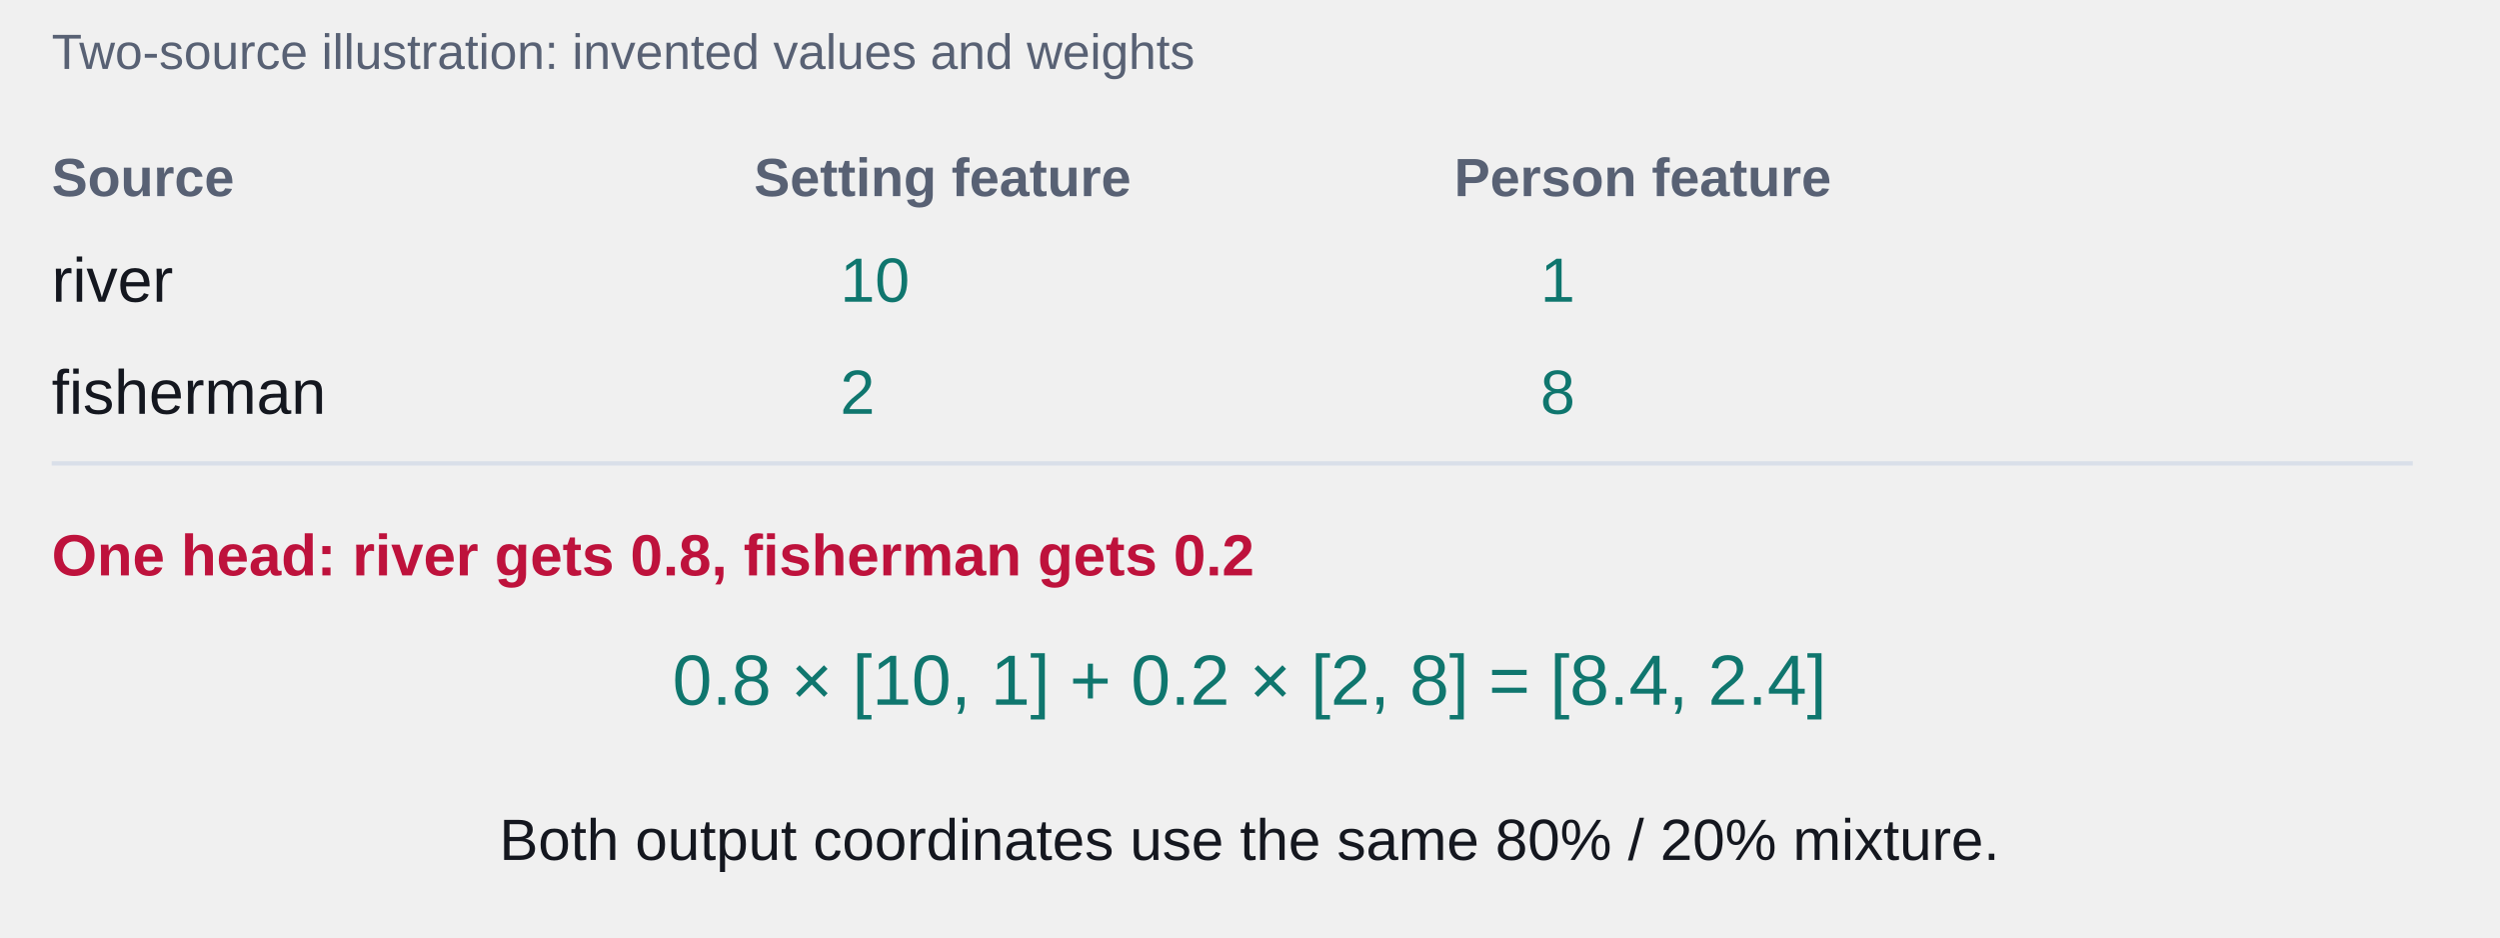
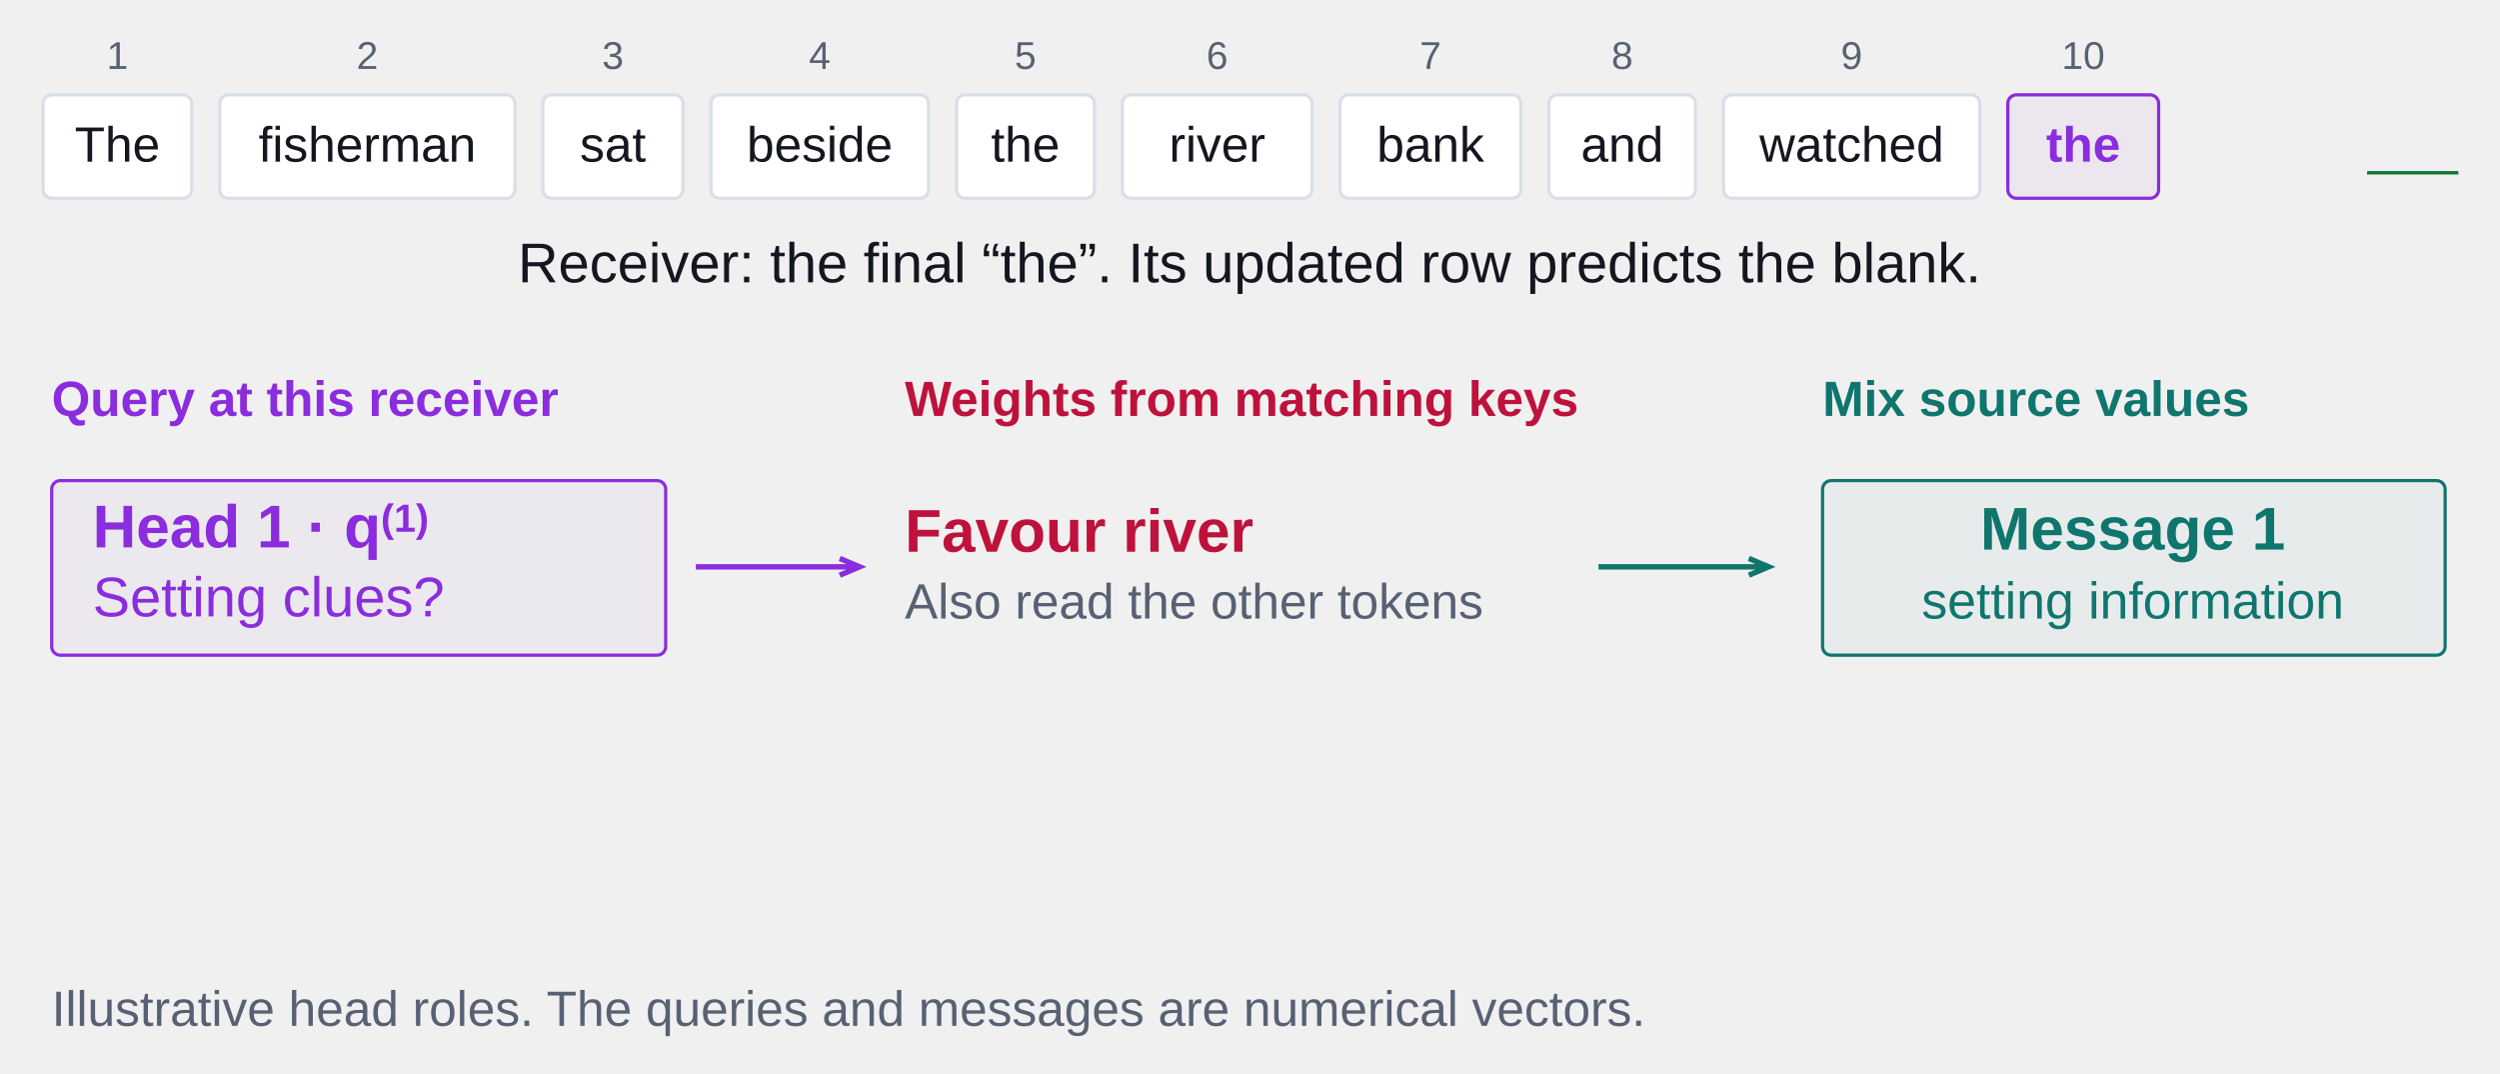
- <svg xmlns="http://www.w3.org/2000/svg" viewBox="0 0 1160 435" role="img" aria-label="One weight per source multiplies every value coordinate" style="font-family:Avenir Next,Segoe UI,Arial,sans-serif">
-   <text x="24" y="32" font-size="23" fill="#586174" text-anchor="start" font-weight="500">Two-source illustration: invented values and weights</text>
-   <text x="24" y="91" font-size="25" fill="#586174" text-anchor="start" font-weight="600">Source</text>
-   <text x="350" y="91" font-size="25" fill="#586174" text-anchor="start" font-weight="600">Setting feature</text>
-   <text x="675" y="91" font-size="25" fill="#586174" text-anchor="start" font-weight="600">Person feature</text>
-   <text x="24" y="140" font-size="29" fill="#14171f" text-anchor="start" font-weight="500">river</text>
-   <text x="390" y="140" font-size="29" fill="#0f766e" text-anchor="start" font-weight="500">10</text>
-   <text x="715" y="140" font-size="29" fill="#0f766e" text-anchor="start" font-weight="500">1</text>
-   <text x="24" y="192" font-size="29" fill="#14171f" text-anchor="start" font-weight="500">fisherman</text>
-   <text x="390" y="192" font-size="29" fill="#0f766e" text-anchor="start" font-weight="500">2</text>
-   <text x="715" y="192" font-size="29" fill="#0f766e" text-anchor="start" font-weight="500">8</text>
-   <path d="M24 215 H1120" fill="none" stroke="#d9dfe9" stroke-width="2" />
-   <text x="24" y="267" font-size="27" fill="#be123c" text-anchor="start" font-weight="600">One head: river gets 0.8, fisherman gets 0.2</text>
-   <text x="580" y="327" font-size="33" fill="#0f766e" text-anchor="middle" font-weight="500">0.8 × [10, 1] + 0.2 × [2, 8] = [8.4, 2.4]</text>
-   <text x="580" y="399" font-size="27" fill="#14171f" text-anchor="middle" font-weight="500">Both output coordinates use the same 80% / 20% mixture.</text>
+ <svg xmlns="http://www.w3.org/2000/svg" viewBox="0 0 1160 498" role="img" aria-label="The final the uses one query to retrieve one weighted message" style="font-family:Avenir Next,Segoe UI,Arial,sans-serif">
+   <g data-head-context="sentence">
+     <g>
+       <rect x="20" y="44" width="69" height="48" rx="4" fill="white" stroke="#d9dfe9" stroke-width="1.5" />
+       <text x="54.5" y="75" font-size="23" fill="#14171f" text-anchor="middle" font-weight="500">The</text>
+       <text x="54.5" y="32" font-size="18" fill="#586174" text-anchor="middle" font-weight="500">1</text>
+     </g>
+     <g>
+       <rect x="102" y="44" width="137" height="48" rx="4" fill="white" stroke="#d9dfe9" stroke-width="1.5" />
+       <text x="170.5" y="75" font-size="23" fill="#14171f" text-anchor="middle" font-weight="500">fisherman</text>
+       <text x="170.5" y="32" font-size="18" fill="#586174" text-anchor="middle" font-weight="500">2</text>
+     </g>
+     <g>
+       <rect x="252" y="44" width="65" height="48" rx="4" fill="white" stroke="#d9dfe9" stroke-width="1.5" />
+       <text x="284.5" y="75" font-size="23" fill="#14171f" text-anchor="middle" font-weight="500">sat</text>
+       <text x="284.5" y="32" font-size="18" fill="#586174" text-anchor="middle" font-weight="500">3</text>
+     </g>
+     <g>
+       <rect x="330" y="44" width="101" height="48" rx="4" fill="white" stroke="#d9dfe9" stroke-width="1.5" />
+       <text x="380.5" y="75" font-size="23" fill="#14171f" text-anchor="middle" font-weight="500">beside</text>
+       <text x="380.5" y="32" font-size="18" fill="#586174" text-anchor="middle" font-weight="500">4</text>
+     </g>
+     <g>
+       <rect x="444" y="44" width="64" height="48" rx="4" fill="white" stroke="#d9dfe9" stroke-width="1.5" />
+       <text x="476.0" y="75" font-size="23" fill="#14171f" text-anchor="middle" font-weight="500">the</text>
+       <text x="476.0" y="32" font-size="18" fill="#586174" text-anchor="middle" font-weight="500">5</text>
+     </g>
+     <g>
+       <rect x="521" y="44" width="88" height="48" rx="4" fill="white" stroke="#d9dfe9" stroke-width="1.5" />
+       <text x="565.0" y="75" font-size="23" fill="#14171f" text-anchor="middle" font-weight="500">river</text>
+       <text x="565.0" y="32" font-size="18" fill="#586174" text-anchor="middle" font-weight="500">6</text>
+     </g>
+     <g>
+       <rect x="622" y="44" width="84" height="48" rx="4" fill="white" stroke="#d9dfe9" stroke-width="1.5" />
+       <text x="664.0" y="75" font-size="23" fill="#14171f" text-anchor="middle" font-weight="500">bank</text>
+       <text x="664.0" y="32" font-size="18" fill="#586174" text-anchor="middle" font-weight="500">7</text>
+     </g>
+     <g>
+       <rect x="719" y="44" width="68" height="48" rx="4" fill="white" stroke="#d9dfe9" stroke-width="1.5" />
+       <text x="753.0" y="75" font-size="23" fill="#14171f" text-anchor="middle" font-weight="500">and</text>
+       <text x="753.0" y="32" font-size="18" fill="#586174" text-anchor="middle" font-weight="500">8</text>
+     </g>
+     <g>
+       <rect x="800" y="44" width="119" height="48" rx="4" fill="white" stroke="#d9dfe9" stroke-width="1.5" />
+       <text x="859.5" y="75" font-size="23" fill="#14171f" text-anchor="middle" font-weight="500">watched</text>
+       <text x="859.5" y="32" font-size="18" fill="#586174" text-anchor="middle" font-weight="500">9</text>
+     </g>
+     <g>
+       <rect x="932" y="44" width="70" height="48" rx="4" fill="#8b2cde0b" stroke="#8b2cde" stroke-width="1.5" />
+       <text x="967.0" y="75" font-size="23" fill="#8b2cde" text-anchor="middle" font-weight="650">the</text>
+       <text x="967.0" y="32" font-size="18" fill="#586174" text-anchor="middle" font-weight="500">10</text>
+     </g>
+     <text x="1120" y="76" font-size="25" fill="#147737" text-anchor="middle" font-weight="500">___</text>
+   </g>
+   <text x="580" y="131" font-size="26" fill="#14171f" text-anchor="middle" font-weight="500">Receiver: the final “the”. Its updated row predicts the blank.</text>
+   <text x="24" y="193" font-size="23" fill="#8b2cde" text-anchor="start" font-weight="600">Query at this receiver</text>
+   <text x="420" y="193" font-size="23" fill="#be123c" text-anchor="start" font-weight="600">Weights from matching keys</text>
+   <text x="846" y="193" font-size="23" fill="#0f766e" text-anchor="start" font-weight="600">Mix source values</text>
+   <g data-reading-head="1">
+     <g>
+       <rect x="24" y="223" width="285" height="81" rx="4" fill="#8b2cde08" stroke="#8b2cde" stroke-width="1.5" />
+       <text x="43" y="254" font-size="28" fill="#8b2cde" text-anchor="start" font-weight="650">Head 1 · q<tspan baseline-shift="super" font-size="65%">(1)</tspan>
+       </text>
+       <text x="43" y="286" font-size="26" fill="#8b2cde" text-anchor="start" font-weight="500">Setting clues?</text>
+     </g>
+     <path d="M323 263 L399 263 M389.789 266.894 L399 263 L389.789 259.106" fill="none" stroke="#8b2cde" stroke-width="2.5" />
+     <text x="420" y="256" font-size="28" fill="#be123c" text-anchor="start" font-weight="600">Favour river</text>
+     <text x="420" y="287" font-size="23" fill="#586174" text-anchor="start" font-weight="500">Also read the other tokens</text>
+     <path d="M742 263 L821 263 M811.789 266.894 L821 263 L811.789 259.106" fill="none" stroke="#0f766e" stroke-width="2.5" />
+     <g>
+       <rect x="846" y="223" width="289" height="81" rx="4" fill="#0f766e08" stroke="#0f766e" stroke-width="1.5" />
+       <text x="990" y="255" font-size="28" fill="#0f766e" text-anchor="middle" font-weight="650">Message 1</text>
+       <text x="990" y="287" font-size="24" fill="#0f766e" text-anchor="middle" font-weight="500">setting information</text>
+     </g>
+   </g>
+   <text x="24" y="476" font-size="23" fill="#586174" text-anchor="start" font-weight="500">Illustrative head roles. The queries and messages are numerical vectors.</text>
</svg>
